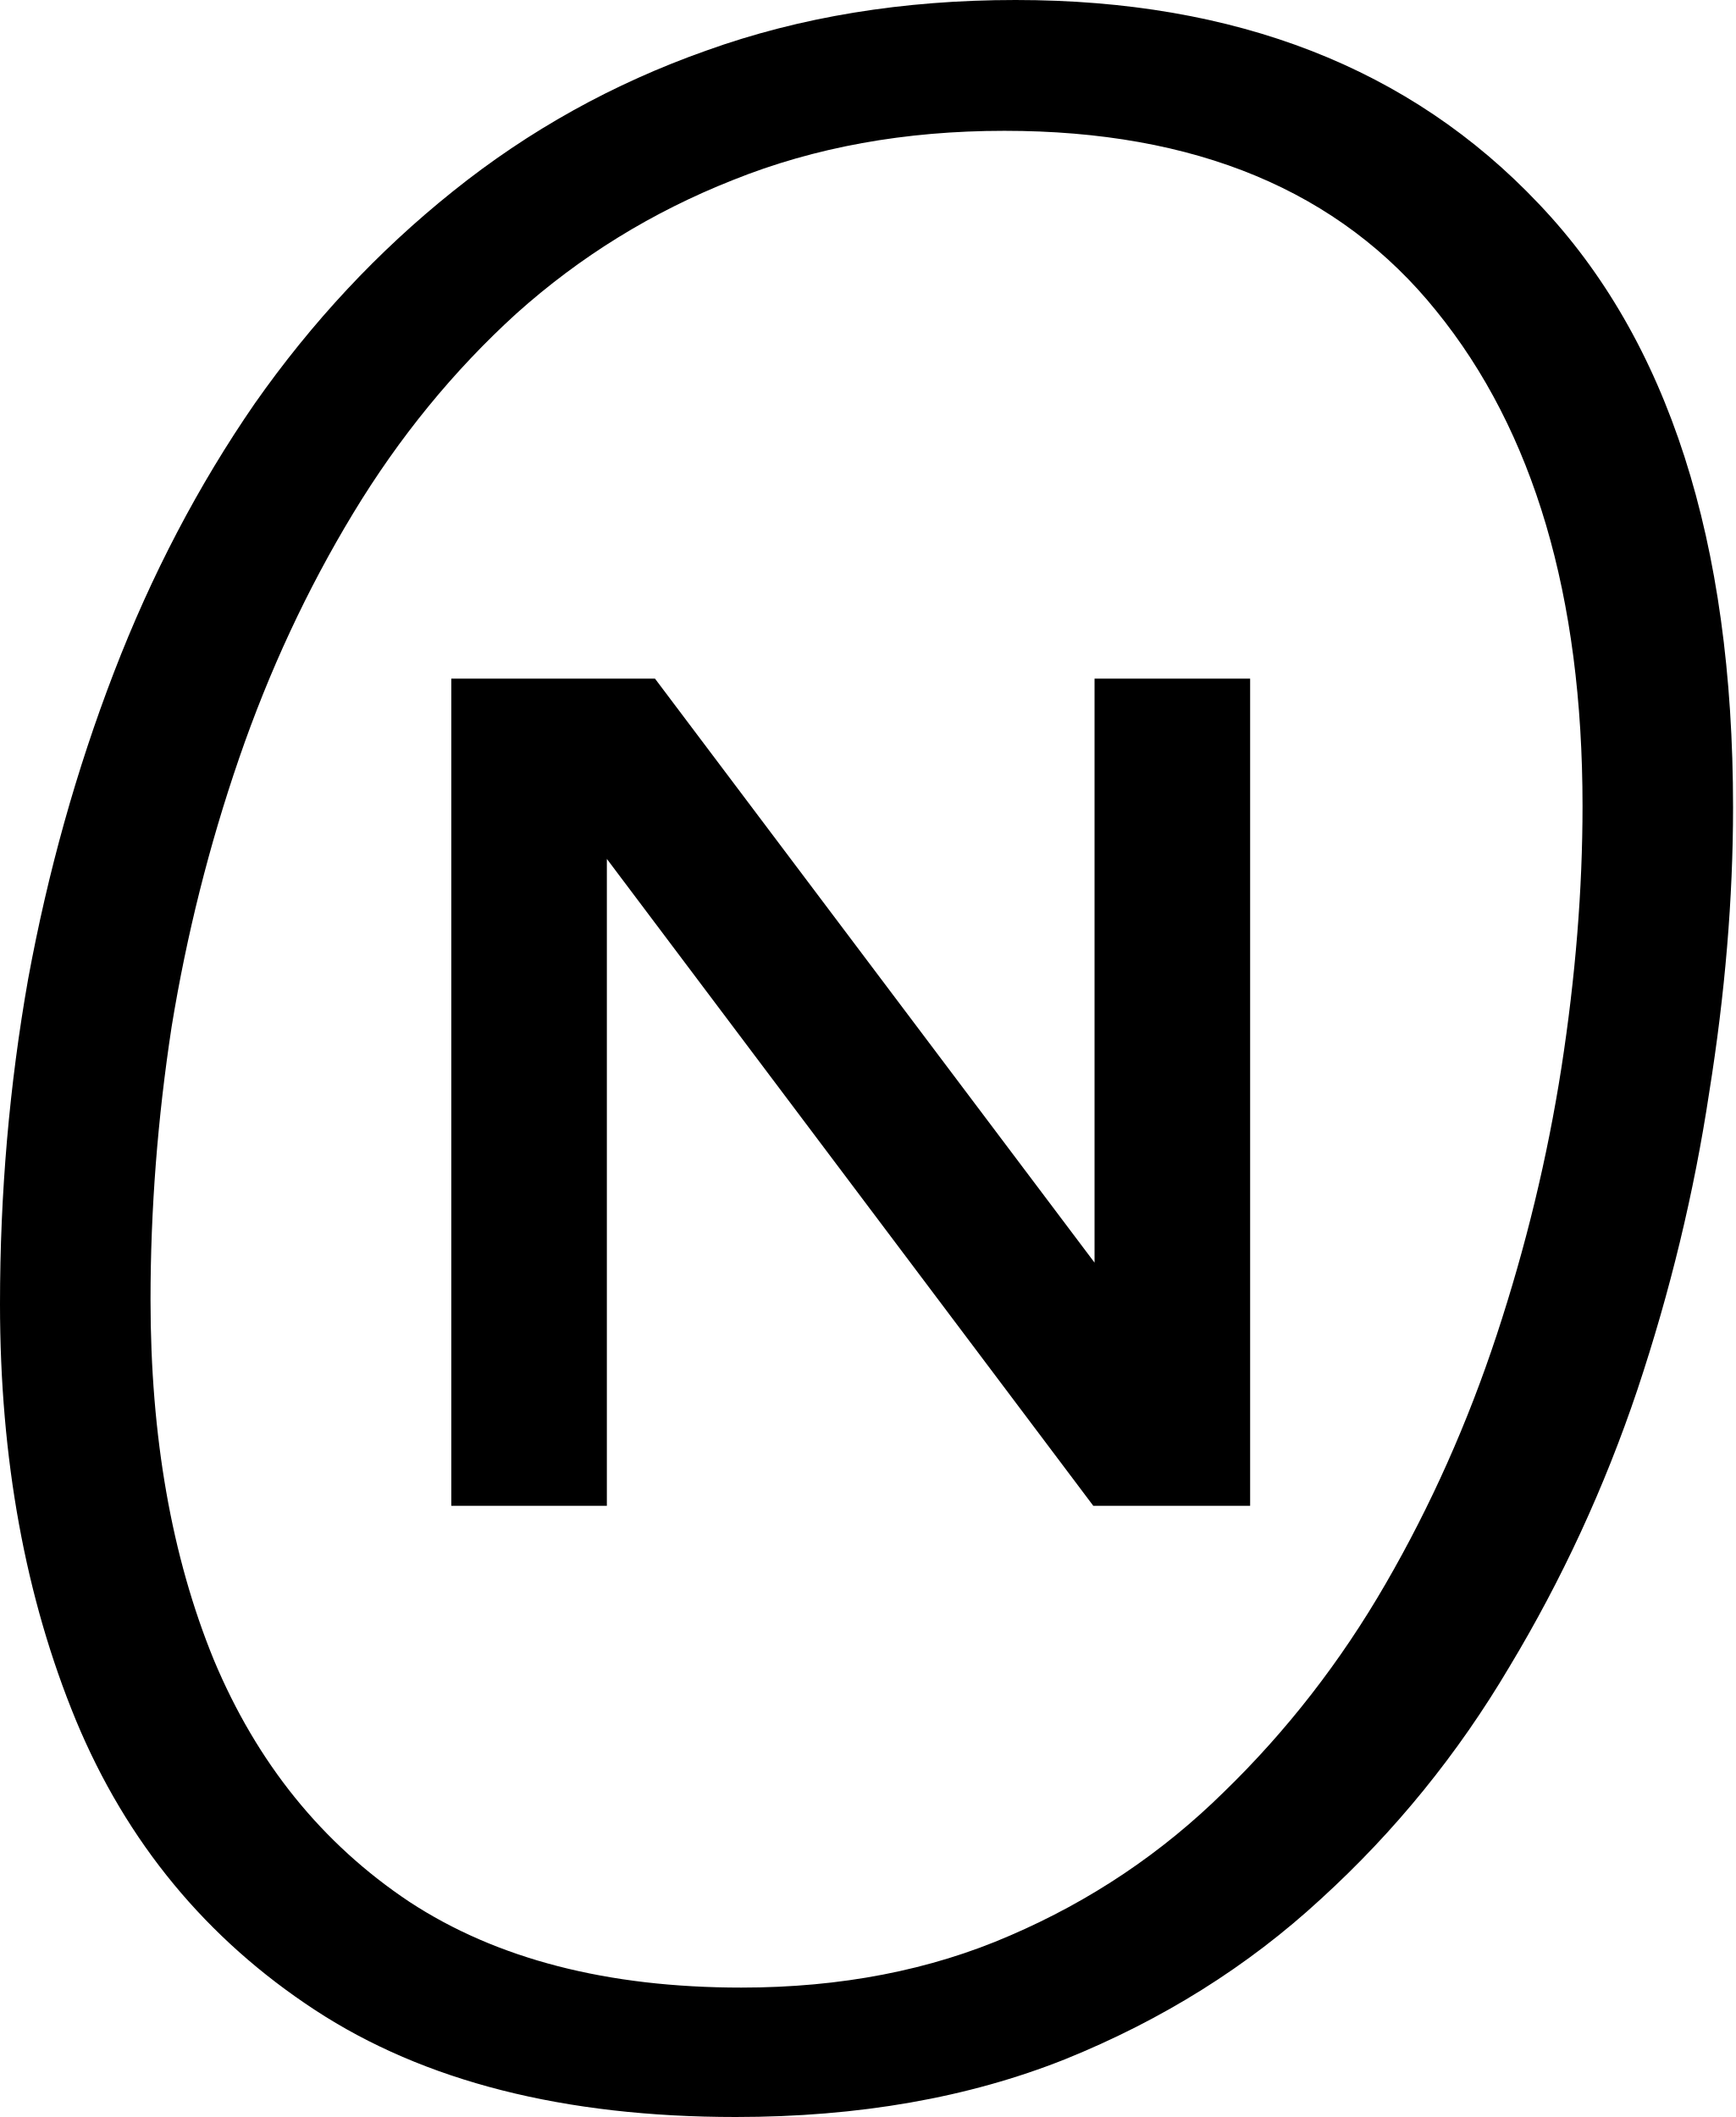
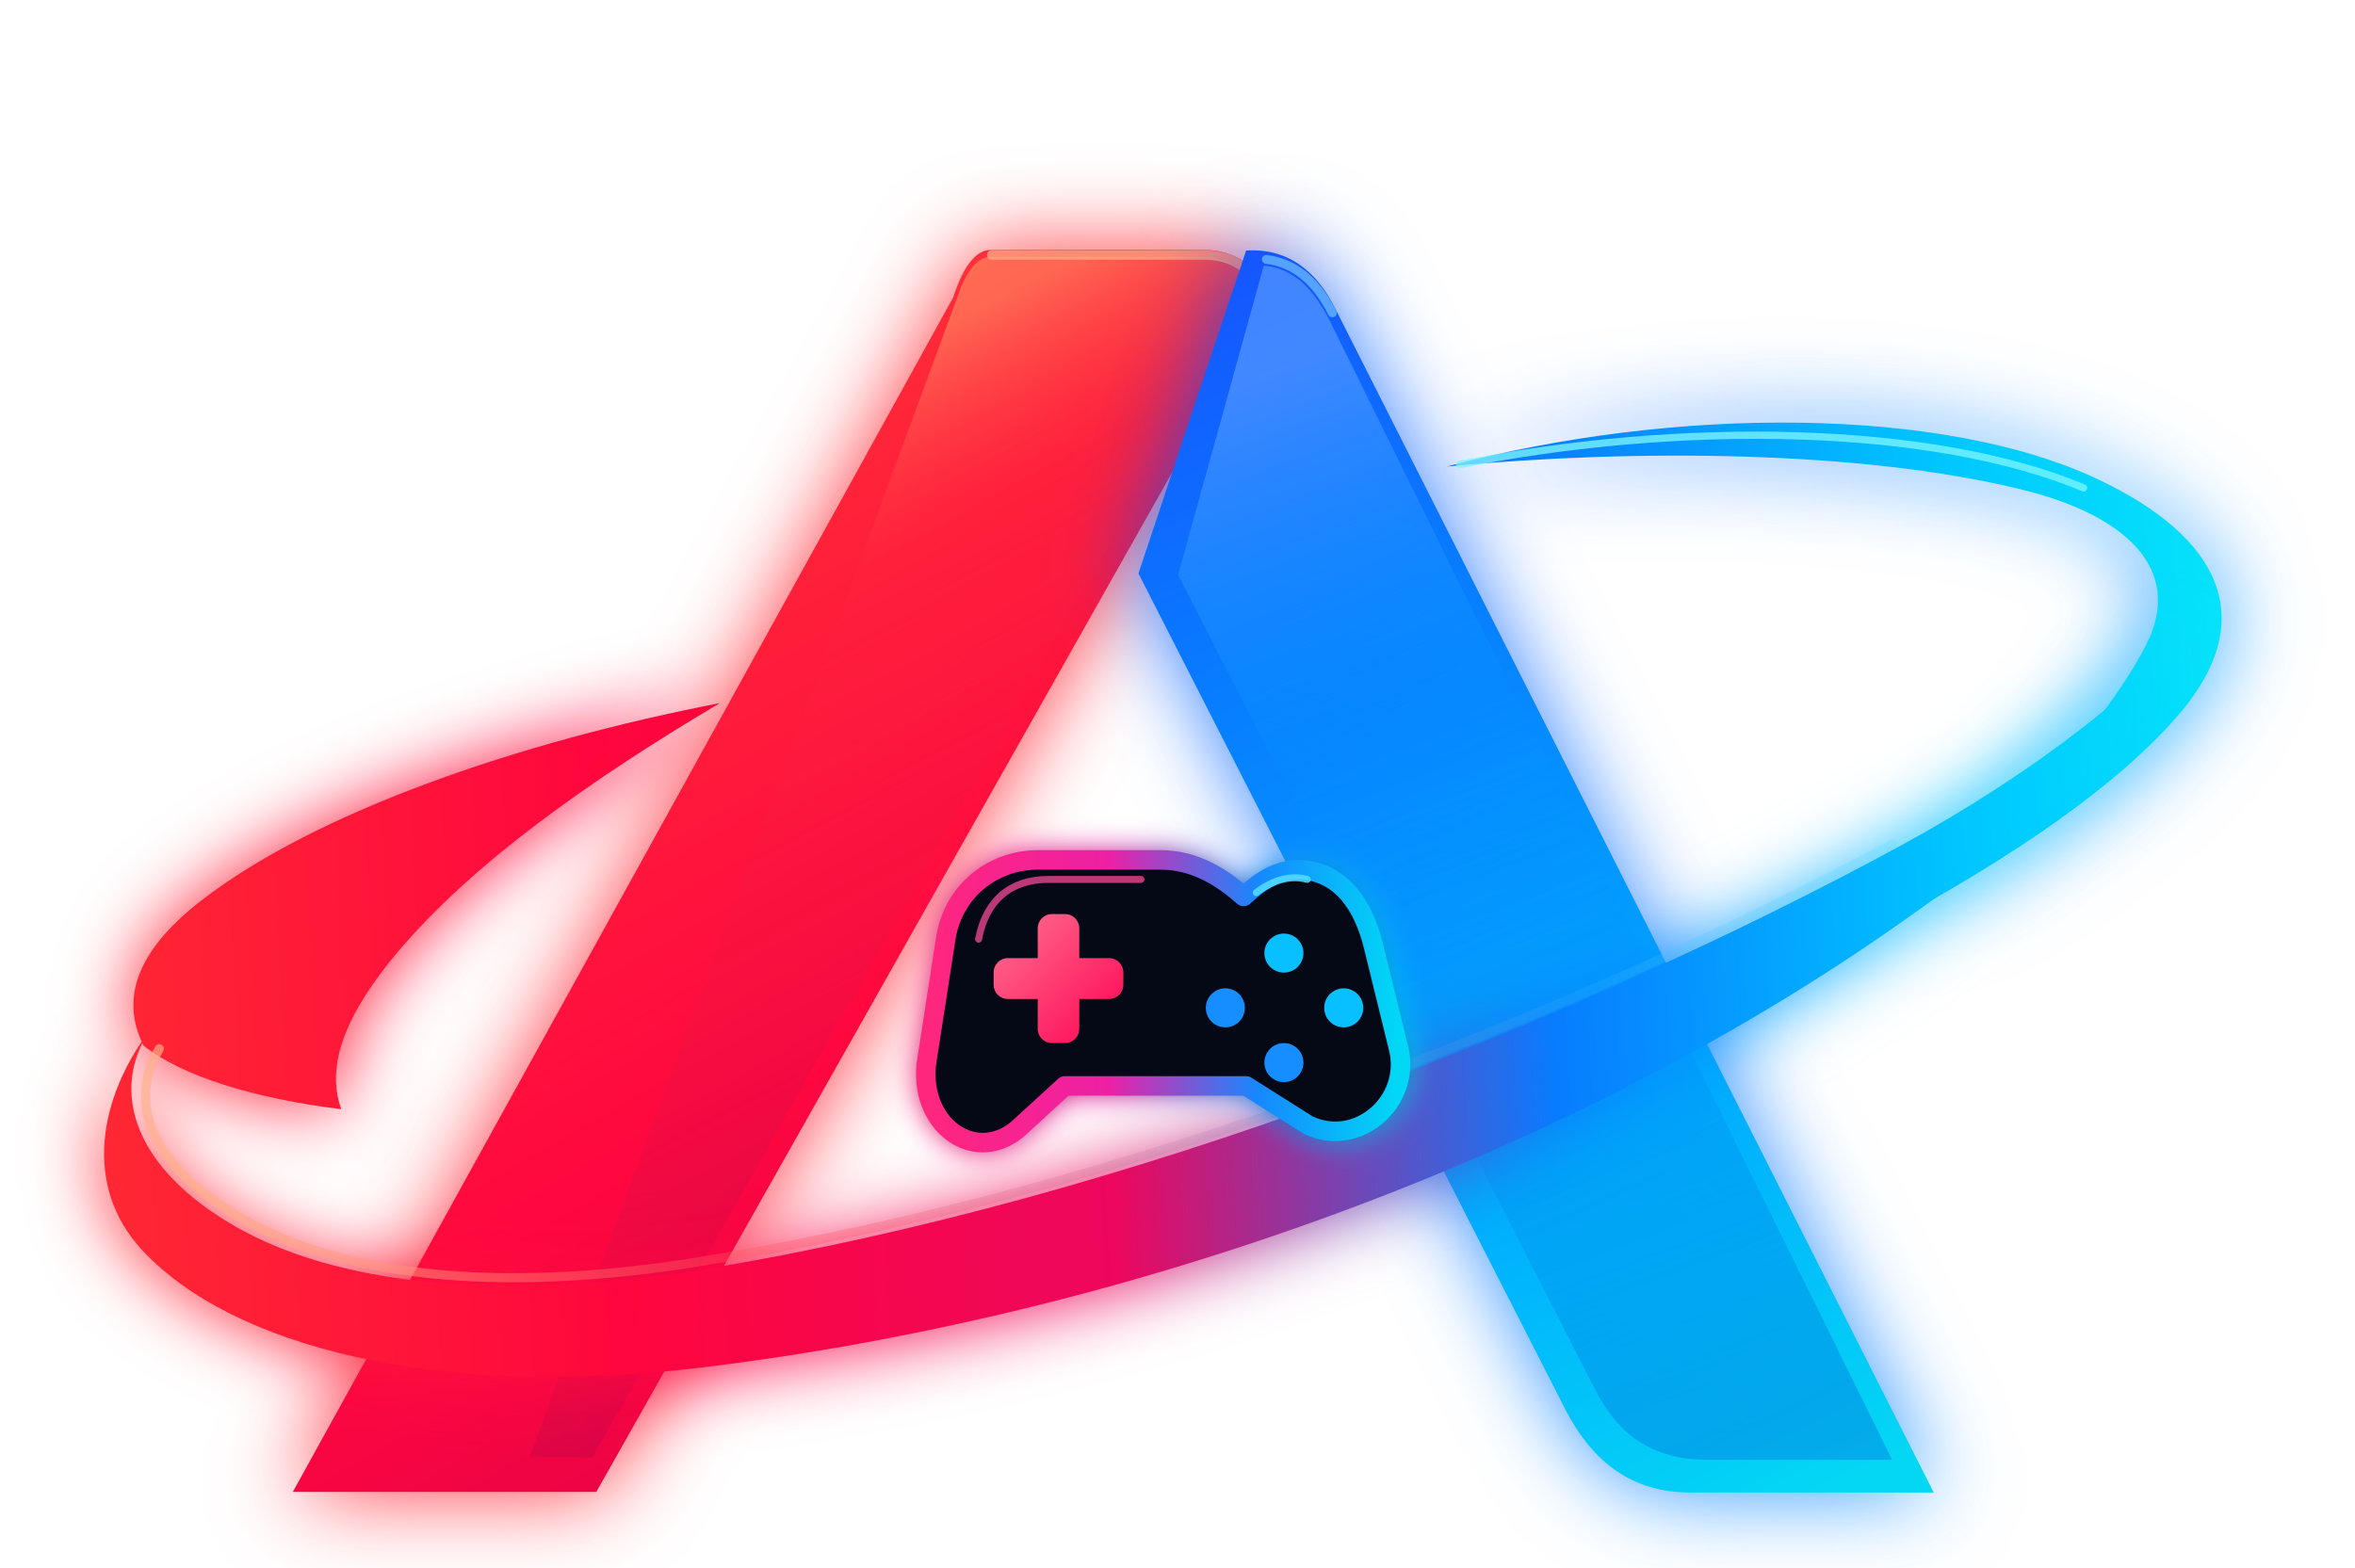
- <svg xmlns="http://www.w3.org/2000/svg" width="82" height="100" viewBox="0 0 82 100" fill="none">
-   <path d="M34.751 100C26.645 100 20.022 98.317 14.884 94.95C9.745 91.584 5.98 87.021 3.588 81.263C1.196 75.46 0 68.904 0 61.595C0 56.368 0.443 51.251 1.329 46.246C2.259 41.196 3.61 36.368 5.382 31.761C7.154 27.154 9.369 22.924 12.027 19.07C14.729 15.216 17.852 11.871 21.395 9.037C24.983 6.157 28.97 3.942 33.355 2.392C37.785 0.797 42.658 0 47.973 0C58.383 0 66.622 3.212 72.691 9.635C78.804 16.058 81.861 25.559 81.861 38.139C81.861 42.436 81.484 46.932 80.731 51.628C80.022 56.323 78.893 60.997 77.342 65.648C75.792 70.255 73.776 74.618 71.296 78.737C68.859 82.857 65.891 86.512 62.392 89.701C58.937 92.89 54.906 95.415 50.299 97.276C45.736 99.092 40.554 100 34.751 100ZM35.017 93.887C39.712 93.887 43.942 93.068 47.708 91.429C51.517 89.79 54.884 87.53 57.807 84.651C60.775 81.772 63.322 78.494 65.448 74.817C67.575 71.141 69.325 67.22 70.698 63.056C72.071 58.893 73.09 54.684 73.754 50.432C74.419 46.135 74.751 42.016 74.751 38.073C74.751 28.151 72.447 20.354 67.841 14.684C63.278 9.014 56.478 6.179 47.442 6.179C42.746 6.179 38.472 6.955 34.618 8.505C30.808 10.011 27.398 12.115 24.385 14.817C21.418 17.519 18.848 20.665 16.678 24.253C14.507 27.84 12.713 31.694 11.296 35.814C9.878 39.934 8.815 44.164 8.106 48.505C7.442 52.846 7.11 57.143 7.11 61.395C7.11 67.863 8.106 73.533 10.1 78.405C12.137 83.278 15.216 87.088 19.335 89.834C23.455 92.536 28.682 93.887 35.017 93.887Z" fill="black" />
-   <path d="M21.317 71.131V32.057H30.939L51.701 59.642V32.057H59.05V71.131H51.643L28.665 40.572V71.131H21.317Z" fill="black" />
+ <svg xmlns="http://www.w3.org/2000/svg" width="1122" height="747" viewBox="0 0 374 249" fill="none" preserveAspectRatio="xMidYMid meet" role="img" aria-labelledby="logoTitle logoDesc">
+   <defs>
+     <linearGradient id="redBeam" x1="70" y1="38" x2="185" y2="238" gradientUnits="userSpaceOnUse">
+       <stop offset="0" stop-color="#ff684b" />
+       <stop offset="0.22" stop-color="#ff2938" />
+       <stop offset="0.62" stop-color="#ff073f" />
+       <stop offset="1" stop-color="#d9004c" />
+     </linearGradient>
+     <linearGradient id="redBeamShade" x1="92" y1="82" x2="156" y2="205" gradientUnits="userSpaceOnUse">
+       <stop offset="0" stop-color="#ff9a68" stop-opacity=".55" />
+       <stop offset=".22" stop-color="#ff3045" stop-opacity=".08" />
+       <stop offset="1" stop-color="#a9004b" stop-opacity=".32" />
+     </linearGradient>
+     <linearGradient id="blueBeam" x1="195" y1="39" x2="290" y2="238" gradientUnits="userSpaceOnUse">
+       <stop offset="0" stop-color="#1654ff" />
+       <stop offset=".28" stop-color="#087cff" />
+       <stop offset=".68" stop-color="#00aaff" />
+       <stop offset="1" stop-color="#04d7f4" />
+     </linearGradient>
+     <linearGradient id="blueBeamShade" x1="207" y1="57" x2="271" y2="228" gradientUnits="userSpaceOnUse">
+       <stop offset="0" stop-color="#5b9dff" stop-opacity=".65" />
+       <stop offset=".34" stop-color="#00aaff" stop-opacity=".04" />
+       <stop offset="1" stop-color="#0064d8" stop-opacity=".36" />
+     </linearGradient>
+     <linearGradient id="orbit" x1="17" y1="169" x2="354" y2="151" gradientUnits="userSpaceOnUse">
+       <stop offset="0" stop-color="#ff2733" />
+       <stop offset=".24" stop-color="#ff063e" />
+       <stop offset=".47" stop-color="#ed075d" />
+       <stop offset=".68" stop-color="#087cff" />
+       <stop offset=".88" stop-color="#00c7ff" />
+       <stop offset="1" stop-color="#05e2fa" />
+     </linearGradient>
+     <linearGradient id="orbitHighlight" x1="28" y1="164" x2="350" y2="112" gradientUnits="userSpaceOnUse">
+       <stop offset="0" stop-color="#ffb08b" stop-opacity=".82" />
+       <stop offset=".3" stop-color="#ff4b58" stop-opacity=".34" />
+       <stop offset=".68" stop-color="#45baff" stop-opacity=".2" />
+       <stop offset="1" stop-color="#9affff" stop-opacity=".72" />
+     </linearGradient>
+     <linearGradient id="controllerStroke" x1="148" y1="158" x2="222" y2="158" gradientUnits="userSpaceOnUse">
+       <stop offset="0" stop-color="#ff267e" />
+       <stop offset=".38" stop-color="#ed20a5" />
+       <stop offset=".7" stop-color="#1688ff" />
+       <stop offset="1" stop-color="#00d8f5" />
+     </linearGradient>
+     <linearGradient id="dpad" x1="156" y1="149" x2="175" y2="168" gradientUnits="userSpaceOnUse">
+       <stop offset="0" stop-color="#ff6b91" />
+       <stop offset="1" stop-color="#ff0751" />
+     </linearGradient>
+     <filter id="redGlow" x="-35%" y="-35%" width="170%" height="170%" color-interpolation-filters="sRGB">
+       <feGaussianBlur stdDeviation="7" result="blur" />
+       <feColorMatrix in="blur" type="matrix" values="1 0 0 0 0.95  0 0.12 0 0 0.01  0 0 0.18 0 0.03  0 0 0 0.8 0" result="tint" />
+       <feMerge>
+         <feMergeNode in="tint" />
+         <feMergeNode in="SourceGraphic" />
+       </feMerge>
+     </filter>
+     <filter id="blueGlow" x="-35%" y="-35%" width="170%" height="170%" color-interpolation-filters="sRGB">
+       <feGaussianBlur stdDeviation="7" result="blur" />
+       <feColorMatrix in="blur" type="matrix" values="0.05 0 0 0 0  0 0.5 0 0 0.12  0 0 1 0 0.42  0 0 0 0.8 0" result="tint" />
+       <feMerge>
+         <feMergeNode in="tint" />
+         <feMergeNode in="SourceGraphic" />
+       </feMerge>
+     </filter>
+     <filter id="orbitGlow" x="-25%" y="-45%" width="150%" height="190%" color-interpolation-filters="sRGB">
+       <feGaussianBlur stdDeviation="6" result="blur" />
+       <feMerge>
+         <feMergeNode in="blur" />
+         <feMergeNode in="SourceGraphic" />
+       </feMerge>
+     </filter>
+     <filter id="smallGlow" x="-60%" y="-60%" width="220%" height="220%" color-interpolation-filters="sRGB">
+       <feGaussianBlur stdDeviation="2.3" result="blur" />
+       <feMerge>
+         <feMergeNode in="blur" />
+         <feMergeNode in="SourceGraphic" />
+       </feMerge>
+     </filter>
+   </defs>
+   <path d="M22.8 166.1C18.8 158.1 22.4 150.5 31.9 143.1C50.2 128.9 82.7 117.8 114.3 111.7C93.1 124.3 74.9 137.3 63.1 151.3C54.8 161.2 51.7 169.3 54.2 176.2C40.3 174.5 28.8 170.9 22.8 166.1Z" fill="url(#orbit)" filter="url(#orbitGlow)" />
+   <g filter="url(#redGlow)">
+     <path d="M157.3 39.7H191.2C196.1 39.7 199.7 42.3 202.1 46.8L94.7 237H46.5L151.4 47.2C152.8 42.8 154.8 39.7 157.3 39.7Z" fill="url(#redBeam)" />
+     <path d="M157.3 40.8H190.7C194.4 40.8 197.2 42.4 199.3 45.6L94.1 231.5L84.1 231.5L151.9 47.6C153.2 43.6 155 40.8 157.3 40.8Z" fill="url(#redBeamShade)" />
+     <path d="M157.5 40.5H191.1C195.7 40.5 198.7 42.6 200.6 46.3" stroke="#ffb18a" stroke-opacity=".72" stroke-width="1.5" stroke-linecap="round" />
+   </g>
+   <g filter="url(#blueGlow)">
+     <path d="M197.9 39.8C204.3 39.4 209 42.8 212.1 49.1L307.1 237.1H268.5C259.2 237.1 253 232.3 248.7 224.1L180.8 91.1L197.9 39.8Z" fill="url(#blueBeam)" />
+     <path d="M200.7 42.2C205.3 42.6 208.5 45.7 211.2 51L300.5 231.9H271.2C262.2 231.9 256.8 227.7 253.2 220.5L187.1 91.3L200.7 42.2Z" fill="url(#blueBeamShade)" />
+     <path d="M201.1 41.2C205.8 41.8 209.1 44.8 211.6 49.7" stroke="#6cbaff" stroke-opacity=".74" stroke-width="1.4" stroke-linecap="round" />
+   </g>
+   <path d="M229.8 74.1C266.2 64.4 308.7 64.6 333.1 76.1C352.4 85.2 359.1 98.2 346.1 113.4C336.2 125 319.2 136.3 301.2 146.1C318.2 131.9 333.8 116.1 340.8 102.5C347.1 90.2 337.1 81.7 321.2 77.8C295.7 71.5 259.5 71.3 229.8 74.1Z" fill="url(#orbit)" filter="url(#blueGlow)" />
+   <path d="M231.8 73.8C266.9 66.8 306.8 67.4 330.9 77.5" stroke="#7bf5ff" stroke-width="1.15" stroke-linecap="round" stroke-opacity=".78" />
+   <path d="M23.7 163.8C17.5 173.3 21.2 185.6 37.5 194.9C55.4 205.1 82.9 206.4 112.5 201.5C178.5 190.6 249.4 162.8 302.1 134.2C323 122.8 340.9 108.9 349.2 97.7C342.1 114.1 324.6 130.7 301.1 147.1C247.8 184.4 178.2 209.1 111.7 217.2C69.1 222.4 36.6 213.8 22.5 198.5C13.1 188.3 15.8 174.3 23.7 163.8Z" fill="url(#orbit)" filter="url(#orbitGlow)" />
+   <path d="M25.3 166.6C19.5 176.4 25.4 187.1 41.3 195.1C58.9 203.9 84.7 204.9 112.4 200.2C177.8 189.4 248.8 162 300.5 134.1" stroke="url(#orbitHighlight)" stroke-width="1.45" stroke-linecap="round" opacity=".82" />
+   <g filter="url(#smallGlow)">
+     <path d="M147.1 169.1L150.2 149.1C151.3 141.8 157.4 136.6 164.9 136.6H184.3C189.8 136.6 194.1 139.4 197.5 142.4C200.2 139.9 203.3 137.8 207.1 138.2C213.1 138.8 216.5 143.8 218.1 150.2L222.1 166.5C224.2 175 215.6 182.5 207.7 178.7L197.9 172.5H169.1L161.9 179.1C155.3 185.1 146.1 179.2 147.1 169.1Z" fill="#050916" stroke="url(#controllerStroke)" stroke-width="3.1" stroke-linejoin="round" />
+     <path d="M155.4 149.2C156.6 142.9 160.6 139.7 166.5 139.7H181.2" stroke="#ff4c9b" stroke-width="1.1" stroke-linecap="round" opacity=".72" />
+     <path d="M199.5 141.8C202.2 139.7 205.1 139 207.6 139.7" stroke="#54dcff" stroke-width="1.1" stroke-linecap="round" opacity=".86" />
+     <path d="M164.8 147.5C164.8 146.2 165.8 145.2 167.1 145.2H169.1C170.4 145.2 171.4 146.2 171.4 147.5V152.2H176.1C177.4 152.2 178.4 153.2 178.4 154.5V156.4C178.4 157.7 177.4 158.7 176.1 158.7H171.4V163.4C171.4 164.7 170.4 165.7 169.1 165.7H167.1C165.8 165.7 164.8 164.7 164.8 163.4V158.7H160.1C158.8 158.7 157.8 157.7 157.8 156.4V154.5C157.8 153.2 158.8 152.2 160.1 152.2H164.8V147.5Z" fill="url(#dpad)" />
+     <circle cx="203.9" cy="151.4" r="3.1" fill="#08bfff" />
+     <circle cx="213.4" cy="160.1" r="3.1" fill="#08bfff" />
+     <circle cx="194.6" cy="160.1" r="3.1" fill="#168eff" />
+     <circle cx="203.9" cy="168.8" r="3.1" fill="#168eff" />
+   </g>
</svg>
